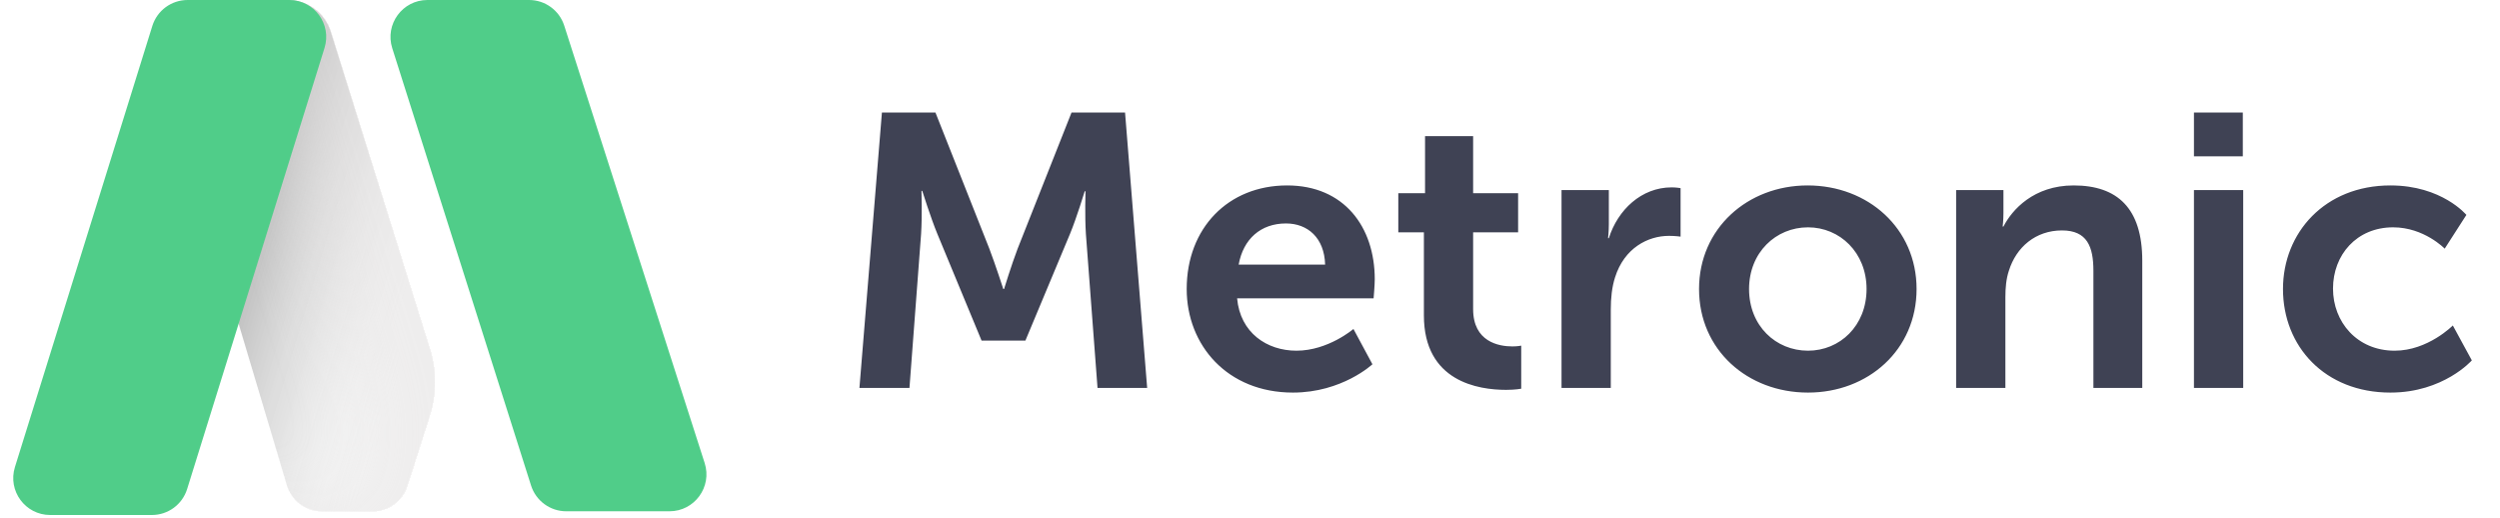
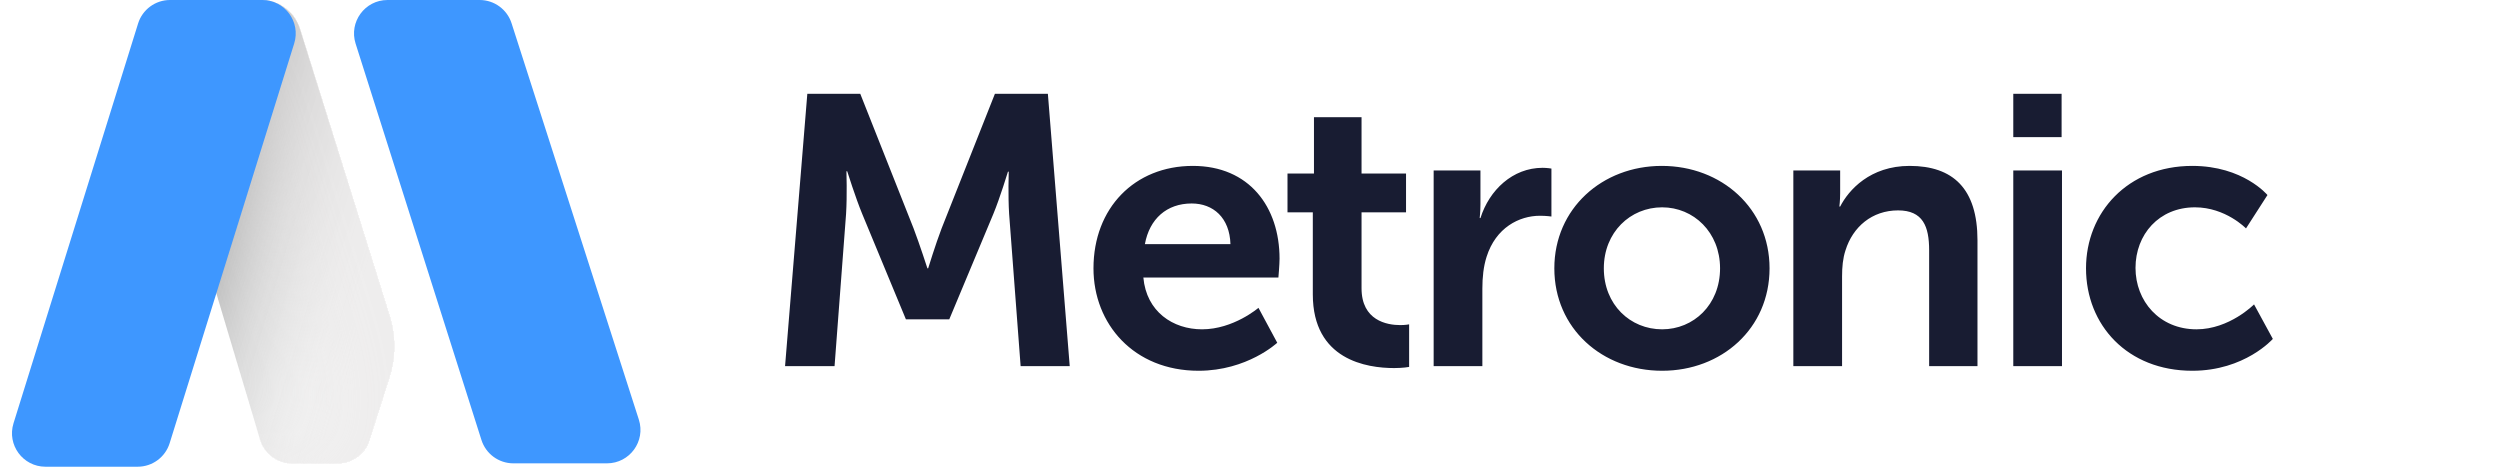
- <svg xmlns="http://www.w3.org/2000/svg" width="145" height="30" viewBox="0 0 145 30" fill="none">
-   <path d="M49.867 22.5H52.77L53.445 13.567C53.512 12.51 53.467 11.07 53.467 11.07H53.512C53.512 11.07 54.007 12.645 54.389 13.567L56.954 19.755H59.497L62.084 13.567C62.467 12.645 62.939 11.092 62.939 11.092H62.984C62.984 11.092 62.939 12.51 63.007 13.567L63.682 22.5H66.562L65.279 6.525H62.174L59.047 14.422C58.687 15.367 58.259 16.762 58.259 16.762H58.214C58.214 16.762 57.764 15.367 57.404 14.422L54.277 6.525H51.172L49.867 22.5ZM68.856 16.762C68.856 20.025 71.218 22.77 75.021 22.77C77.878 22.77 79.633 21.127 79.633 21.127L78.531 19.08C78.531 19.08 77.068 20.34 75.223 20.34C73.513 20.34 71.961 19.305 71.781 17.302H79.701C79.701 17.302 79.768 16.537 79.768 16.2C79.768 13.162 77.991 10.755 74.683 10.755C71.263 10.755 68.856 13.23 68.856 16.762ZM71.871 15.345C72.141 13.86 73.153 12.96 74.616 12.96C75.876 12.96 76.843 13.792 76.888 15.345H71.871ZM82.619 18.292C82.619 22.14 85.791 22.612 87.389 22.612C87.929 22.612 88.266 22.545 88.266 22.545V20.047C88.266 20.047 88.064 20.092 87.749 20.092C86.961 20.092 85.476 19.822 85.476 17.932V13.477H88.086V11.205H85.476V7.897H82.686V11.205H81.134V13.477H82.619V18.292ZM90.605 22.5H93.463V17.955C93.463 17.28 93.53 16.65 93.71 16.087C94.25 14.377 95.623 13.68 96.838 13.68C97.22 13.68 97.513 13.725 97.513 13.725V10.912C97.513 10.912 97.265 10.867 96.995 10.867C95.24 10.867 93.868 12.172 93.35 13.815H93.305C93.305 13.815 93.35 13.432 93.35 13.005V11.025H90.605V22.5ZM98.584 16.762C98.584 20.295 101.396 22.77 104.906 22.77C108.394 22.77 111.206 20.295 111.206 16.762C111.206 13.252 108.394 10.755 104.884 10.755C101.396 10.755 98.584 13.252 98.584 16.762ZM101.486 16.762C101.486 14.647 103.039 13.185 104.906 13.185C106.751 13.185 108.304 14.647 108.304 16.762C108.304 18.9 106.751 20.34 104.906 20.34C103.039 20.34 101.486 18.9 101.486 16.762ZM113.501 22.5H116.359V17.235C116.359 16.695 116.404 16.177 116.561 15.705C116.989 14.332 118.114 13.365 119.644 13.365C121.106 13.365 121.466 14.31 121.466 15.705V22.5H124.301V15.12C124.301 12.082 122.861 10.755 120.319 10.755C118.001 10.755 116.741 12.172 116.246 13.14H116.201C116.201 13.14 116.246 12.78 116.246 12.352V11.025H113.501V22.5ZM127.3 9.067H130.135V6.525H127.3V9.067ZM127.3 22.5H130.158V11.025H127.3V22.5ZM132.466 16.762C132.466 20.092 134.896 22.77 138.699 22.77C141.781 22.77 143.424 20.902 143.424 20.902L142.321 18.877C142.321 18.877 140.881 20.34 138.946 20.34C136.764 20.34 135.369 18.675 135.369 16.74C135.369 14.782 136.741 13.185 138.856 13.185C140.656 13.185 141.849 14.422 141.849 14.422L143.108 12.465C143.108 12.465 141.691 10.755 138.699 10.755C134.896 10.755 132.466 13.5 132.466 16.762Z" fill="#3F4254" />
-   <path d="M32.739 1.488L40.887 26.856C41.331 28.239 40.299 29.654 38.846 29.654H32.855C31.922 29.654 31.096 29.049 30.813 28.159L22.758 2.791C22.32 1.41 23.351 0 24.801 0H30.699C31.63 0 32.455 0.601 32.739 1.488Z" fill="#50CD89" />
-   <g filter="url(#filter0_i)">
-     <path d="M24.937 20.25L19.192 1.848C18.848 0.749 17.831 0 16.679 0C15.277 0 14.121 1.098 14.05 2.498L13.349 16.253C13.324 16.742 13.383 17.231 13.524 17.7L16.642 28.125C16.914 29.032 17.748 29.654 18.695 29.654H21.594C22.527 29.654 23.352 29.05 23.636 28.162L24.925 24.119C25.326 22.861 25.33 21.51 24.937 20.25Z" fill="#F4F4F4" />
-     <path d="M24.937 20.25L19.192 1.848C18.848 0.749 17.831 0 16.679 0C15.277 0 14.121 1.098 14.05 2.498L13.349 16.253C13.324 16.742 13.383 17.231 13.524 17.7L16.642 28.125C16.914 29.032 17.748 29.654 18.695 29.654H21.594C22.527 29.654 23.352 29.05 23.636 28.162L24.925 24.119C25.326 22.861 25.33 21.51 24.937 20.25Z" fill="url(#paint0_linear)" />
+ <svg xmlns="http://www.w3.org/2000/svg" width="128" height="24" viewBox="0 0 128 24" fill="none">
+   <path d="M40.195 18.747H42.729L43.319 10.949C43.377 10.026 43.338 8.769 43.338 8.769H43.377C43.377 8.769 43.81 10.143 44.144 10.949L46.383 16.351H48.602L50.861 10.949C51.195 10.143 51.608 8.788 51.608 8.788H51.647C51.647 8.788 51.608 10.026 51.667 10.949L52.256 18.747H54.77L53.651 4.801H50.94L48.21 11.695C47.895 12.52 47.522 13.738 47.522 13.738H47.483C47.483 13.738 47.09 12.52 46.776 11.695L44.045 4.801H41.335L40.195 18.747ZM55.986 13.738C55.986 16.586 58.049 18.983 61.368 18.983C63.863 18.983 65.395 17.549 65.395 17.549L64.433 15.761C64.433 15.761 63.156 16.861 61.545 16.861C60.052 16.861 58.697 15.958 58.54 14.21H65.454C65.454 14.21 65.513 13.542 65.513 13.247C65.513 10.595 63.961 8.494 61.074 8.494C58.088 8.494 55.986 10.654 55.986 13.738ZM58.618 12.501C58.854 11.204 59.738 10.418 61.015 10.418C62.115 10.418 62.959 11.145 62.999 12.501H58.618ZM67.216 15.074C67.216 18.433 69.986 18.845 71.38 18.845C71.852 18.845 72.147 18.786 72.147 18.786V16.606C72.147 16.606 71.97 16.645 71.695 16.645C71.007 16.645 69.711 16.409 69.711 14.759V10.87H71.989V8.886H69.711V5.999H67.275V8.886H65.92V10.87H67.216V15.074ZM73.403 18.747H75.897V14.779C75.897 14.19 75.956 13.64 76.113 13.149C76.585 11.656 77.783 11.047 78.843 11.047C79.177 11.047 79.433 11.086 79.433 11.086V8.631C79.433 8.631 79.217 8.592 78.981 8.592C77.449 8.592 76.251 9.731 75.799 11.165H75.76C75.76 11.165 75.799 10.831 75.799 10.458V8.729H73.403V18.747ZM79.582 13.738C79.582 16.822 82.037 18.983 85.101 18.983C88.146 18.983 90.601 16.822 90.601 13.738C90.601 10.674 88.146 8.494 85.082 8.494C82.037 8.494 79.582 10.674 79.582 13.738ZM82.116 13.738C82.116 11.892 83.471 10.615 85.101 10.615C86.712 10.615 88.067 11.892 88.067 13.738C88.067 15.604 86.712 16.861 85.101 16.861C83.471 16.861 82.116 15.604 82.116 13.738ZM91.819 18.747H94.314V14.151C94.314 13.679 94.353 13.227 94.49 12.815C94.864 11.617 95.846 10.772 97.181 10.772C98.458 10.772 98.772 11.597 98.772 12.815V18.747H101.247V12.304C101.247 9.652 99.99 8.494 97.771 8.494C95.748 8.494 94.648 9.731 94.216 10.576H94.176C94.176 10.576 94.216 10.261 94.216 9.888V8.729H91.819V18.747ZM103.08 7.02H105.554V4.801H103.08V7.02ZM103.08 18.747H105.574V8.729H103.08V18.747ZM106.804 13.738C106.804 16.645 108.925 18.983 112.245 18.983C114.936 18.983 116.369 17.352 116.369 17.352L115.407 15.585C115.407 15.585 114.15 16.861 112.461 16.861C110.555 16.861 109.338 15.408 109.338 13.718C109.338 12.009 110.536 10.615 112.382 10.615C113.953 10.615 114.995 11.695 114.995 11.695L116.094 9.986C116.094 9.986 114.857 8.494 112.245 8.494C108.925 8.494 106.804 10.89 106.804 13.738Z" fill="#181C32" />
+   <path d="M26.192 1.19L32.709 21.485C33.065 22.591 32.239 23.723 31.077 23.723H26.284C25.537 23.723 24.877 23.239 24.65 22.527L18.207 2.233C17.856 1.128 18.681 0 19.84 0H24.559C25.304 0 25.964 0.481 26.192 1.19Z" fill="#3E97FF" />
+   <g filter="url(#filter0_i_13568_6445)">
+     <path d="M19.95 16.2L15.354 1.478C15.079 0.599 14.265 0 13.344 0C12.223 0 11.298 0.879 11.241 1.999L10.68 13.002C10.66 13.393 10.707 13.785 10.82 14.16L13.315 22.5C13.532 23.226 14.199 23.723 14.957 23.723H17.276C18.022 23.723 18.683 23.24 18.91 22.529L19.941 19.295C20.262 18.289 20.265 17.208 19.95 16.2Z" fill="#F4F4F4" />
+     <path d="M19.95 16.2L15.354 1.478C15.079 0.599 14.265 0 13.344 0C12.223 0 11.298 0.879 11.241 1.999L10.68 13.002C10.66 13.393 10.707 13.785 10.82 14.16L13.315 22.5C13.532 23.226 14.199 23.723 14.957 23.723H17.276C18.022 23.723 18.683 23.24 18.91 22.529L19.941 19.295C20.262 18.289 20.265 17.208 19.95 16.2Z" fill="url(#paint0_linear_13568_6445)" />
  </g>
-   <path d="M10.884 0H16.785C18.23 0 19.26 1.401 18.83 2.78L10.858 28.365C10.579 29.26 9.751 29.87 8.813 29.87H2.912C1.467 29.87 0.436 28.469 0.866 27.09L8.838 1.505C9.117 0.61 9.946 0 10.884 0Z" fill="#50CD89" />
+   <path d="M8.706 0H13.427C14.583 0 15.407 1.121 15.063 2.224L8.686 22.692C8.463 23.408 7.8 23.896 7.049 23.896H2.329C1.173 23.896 0.348 22.775 0.692 21.672L7.07 1.204C7.293 0.488 7.956 0 8.706 0Z" fill="#3E97FF" />
  <defs>
-     <filter id="filter0_i" x="9.344" y="0" width="15.885" height="32.654" filterUnits="userSpaceOnUse" color-interpolation-filters="sRGB">
+     <filter id="filter0_i_13568_6445" x="6.676" y="0" width="13.508" height="26.723" filterUnits="userSpaceOnUse" color-interpolation-filters="sRGB">
      <feFlood flood-opacity="0" result="BackgroundImageFix" />
      <feBlend mode="normal" in="SourceGraphic" in2="BackgroundImageFix" result="shape" />
      <feColorMatrix in="SourceAlpha" type="matrix" values="0 0 0 0 0 0 0 0 0 0 0 0 0 0 0 0 0 0 127 0" result="hardAlpha" />
      <feOffset dx="-4" dy="3" />
      <feGaussianBlur stdDeviation="2" />
      <feComposite in2="hardAlpha" operator="arithmetic" k2="-1" k3="1" />
      <feColorMatrix type="matrix" values="0 0 0 0 0.904 0 0 0 0 0.893 0 0 0 0 0.893 0 0 0 0.4 0" />
-       <feBlend mode="normal" in2="shape" result="effect1_innerShadow" />
+       <feBlend mode="normal" in2="shape" result="effect1_innerShadow_13568_6445" />
    </filter>
-     <linearGradient id="paint0_linear" x1="15.536" y1="13.125" x2="26.25" y2="16.339" gradientUnits="userSpaceOnUse">
+     <linearGradient id="paint0_linear_13568_6445" x1="12.429" y1="10.5" x2="21.001" y2="13.071" gradientUnits="userSpaceOnUse">
      <stop stop-opacity="0.2" />
      <stop offset="0.911" stop-color="white" stop-opacity="0" />
    </linearGradient>
  </defs>
</svg>
